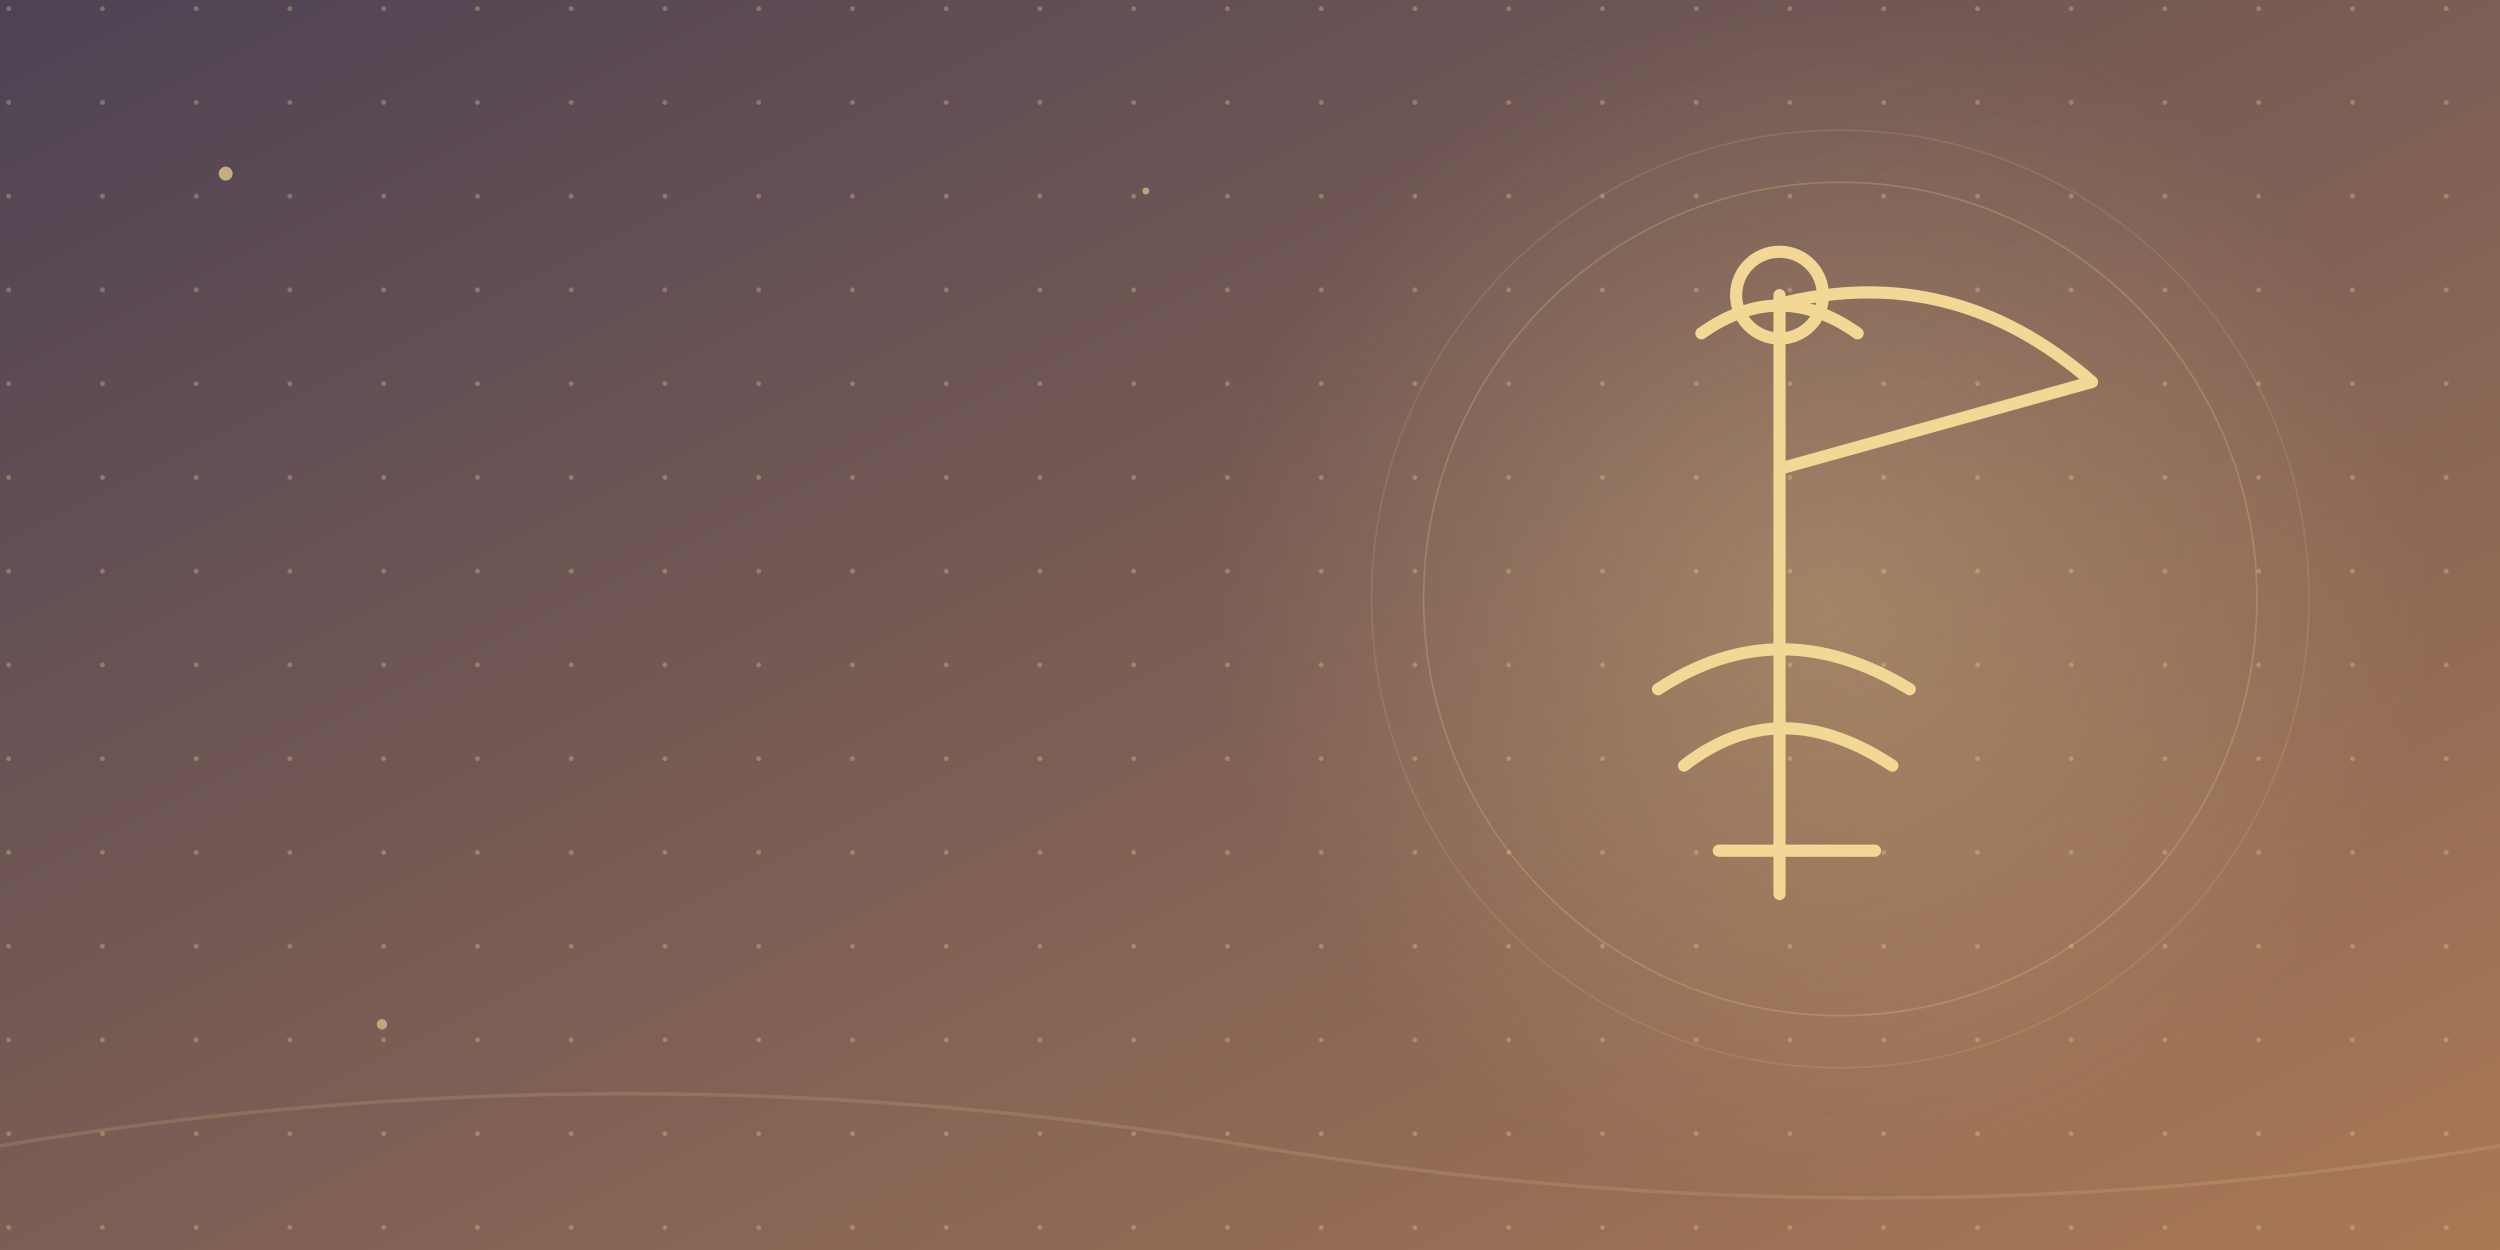
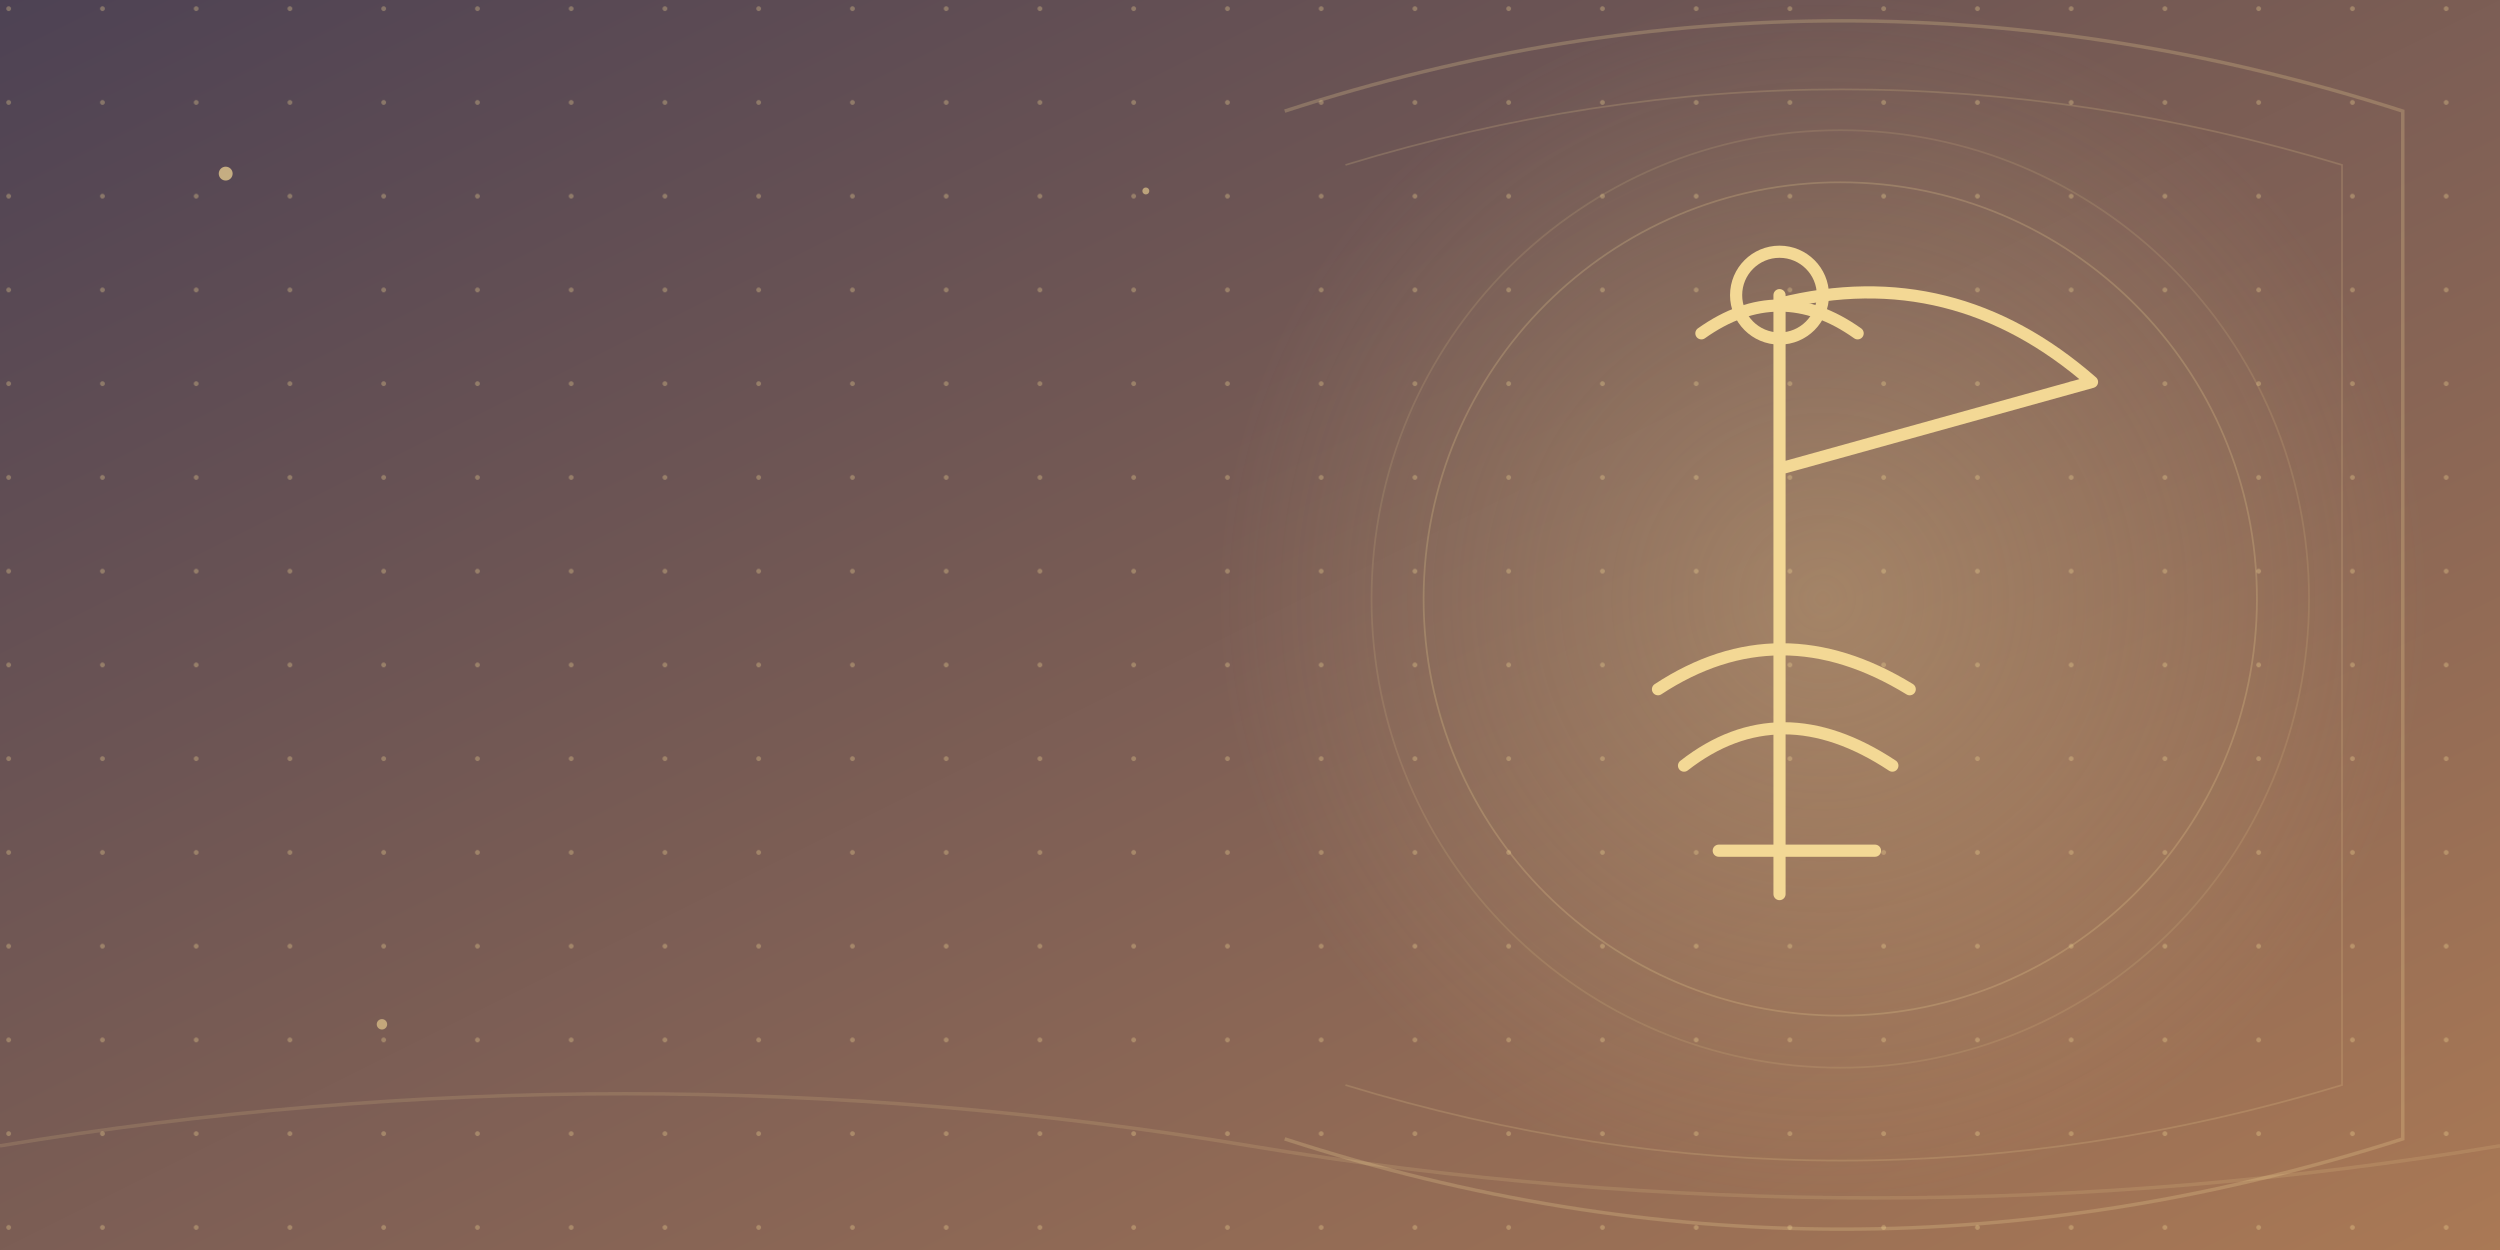
<svg xmlns="http://www.w3.org/2000/svg" viewBox="0 0 1440 720" role="img" aria-label="Gudi Padwa festival artwork">
  <defs>
    <linearGradient id="bg" x2="1" y2="1">
      <stop stop-color="#4d4254" />
      <stop offset="1" stop-color="#aa7955" />
    </linearGradient>
    <radialGradient id="glow">
      <stop stop-color="#f3d895" stop-opacity=".28" />
      <stop offset="1" stop-color="#f3d895" stop-opacity="0" />
    </radialGradient>
    <pattern id="dots" width="54" height="54" patternUnits="userSpaceOnUse">
      <circle cx="5" cy="5" r="1.4" fill="#f3d895" opacity=".32" />
    </pattern>
  </defs>
  <rect width="1440" height="720" fill="url(#bg)" />
  <rect width="1440" height="720" fill="url(#dots)" />
  <circle cx="1050" cy="345" r="350" fill="url(#glow)" />
  <circle cx="1060" cy="345" r="240" fill="none" stroke="#f3d895" opacity=".22" />
  <circle cx="1060" cy="345" r="270" fill="none" stroke="#f3d895" opacity=".13" />
+   <path d="M740 64 Q1060 -40 1384 64 V656 Q1060 760 740 656" fill="none" stroke="#f3d895" stroke-width="2" opacity=".24" />
+   <path d="M775 95 Q1060 8 1349 95 V625 Q1060 712 775 625" fill="none" stroke="#f3d895" opacity=".18" />
  <g transform="translate(1060 345)" fill="none" stroke="#f3d895" stroke-width="7" stroke-linecap="round" stroke-linejoin="round">
    <path d="M-35 -175 V170 M-35 -170 Q65 -195 145 -125 L-35 -75Z" />
    <path d="M-70 145 H20 M-80 -153 Q-35 -185 10 -153" />
    <circle cx="-35" cy="-175" r="25" />
    <path d="M-105 52 Q-35 6 40 52 M-90 96 Q-35 53 30 96" />
  </g>
  <path d="M0 660 Q360 600 720 660 T1440 660" fill="none" stroke="#f3d895" opacity=".15" stroke-width="2" />
  <circle cx="130" cy="100" r="4" fill="#f3d895" opacity=".7" />
  <circle cx="220" cy="590" r="3" fill="#f3d895" opacity=".6" />
  <circle cx="660" cy="110" r="2" fill="#f3d895" opacity=".6" />
</svg>
